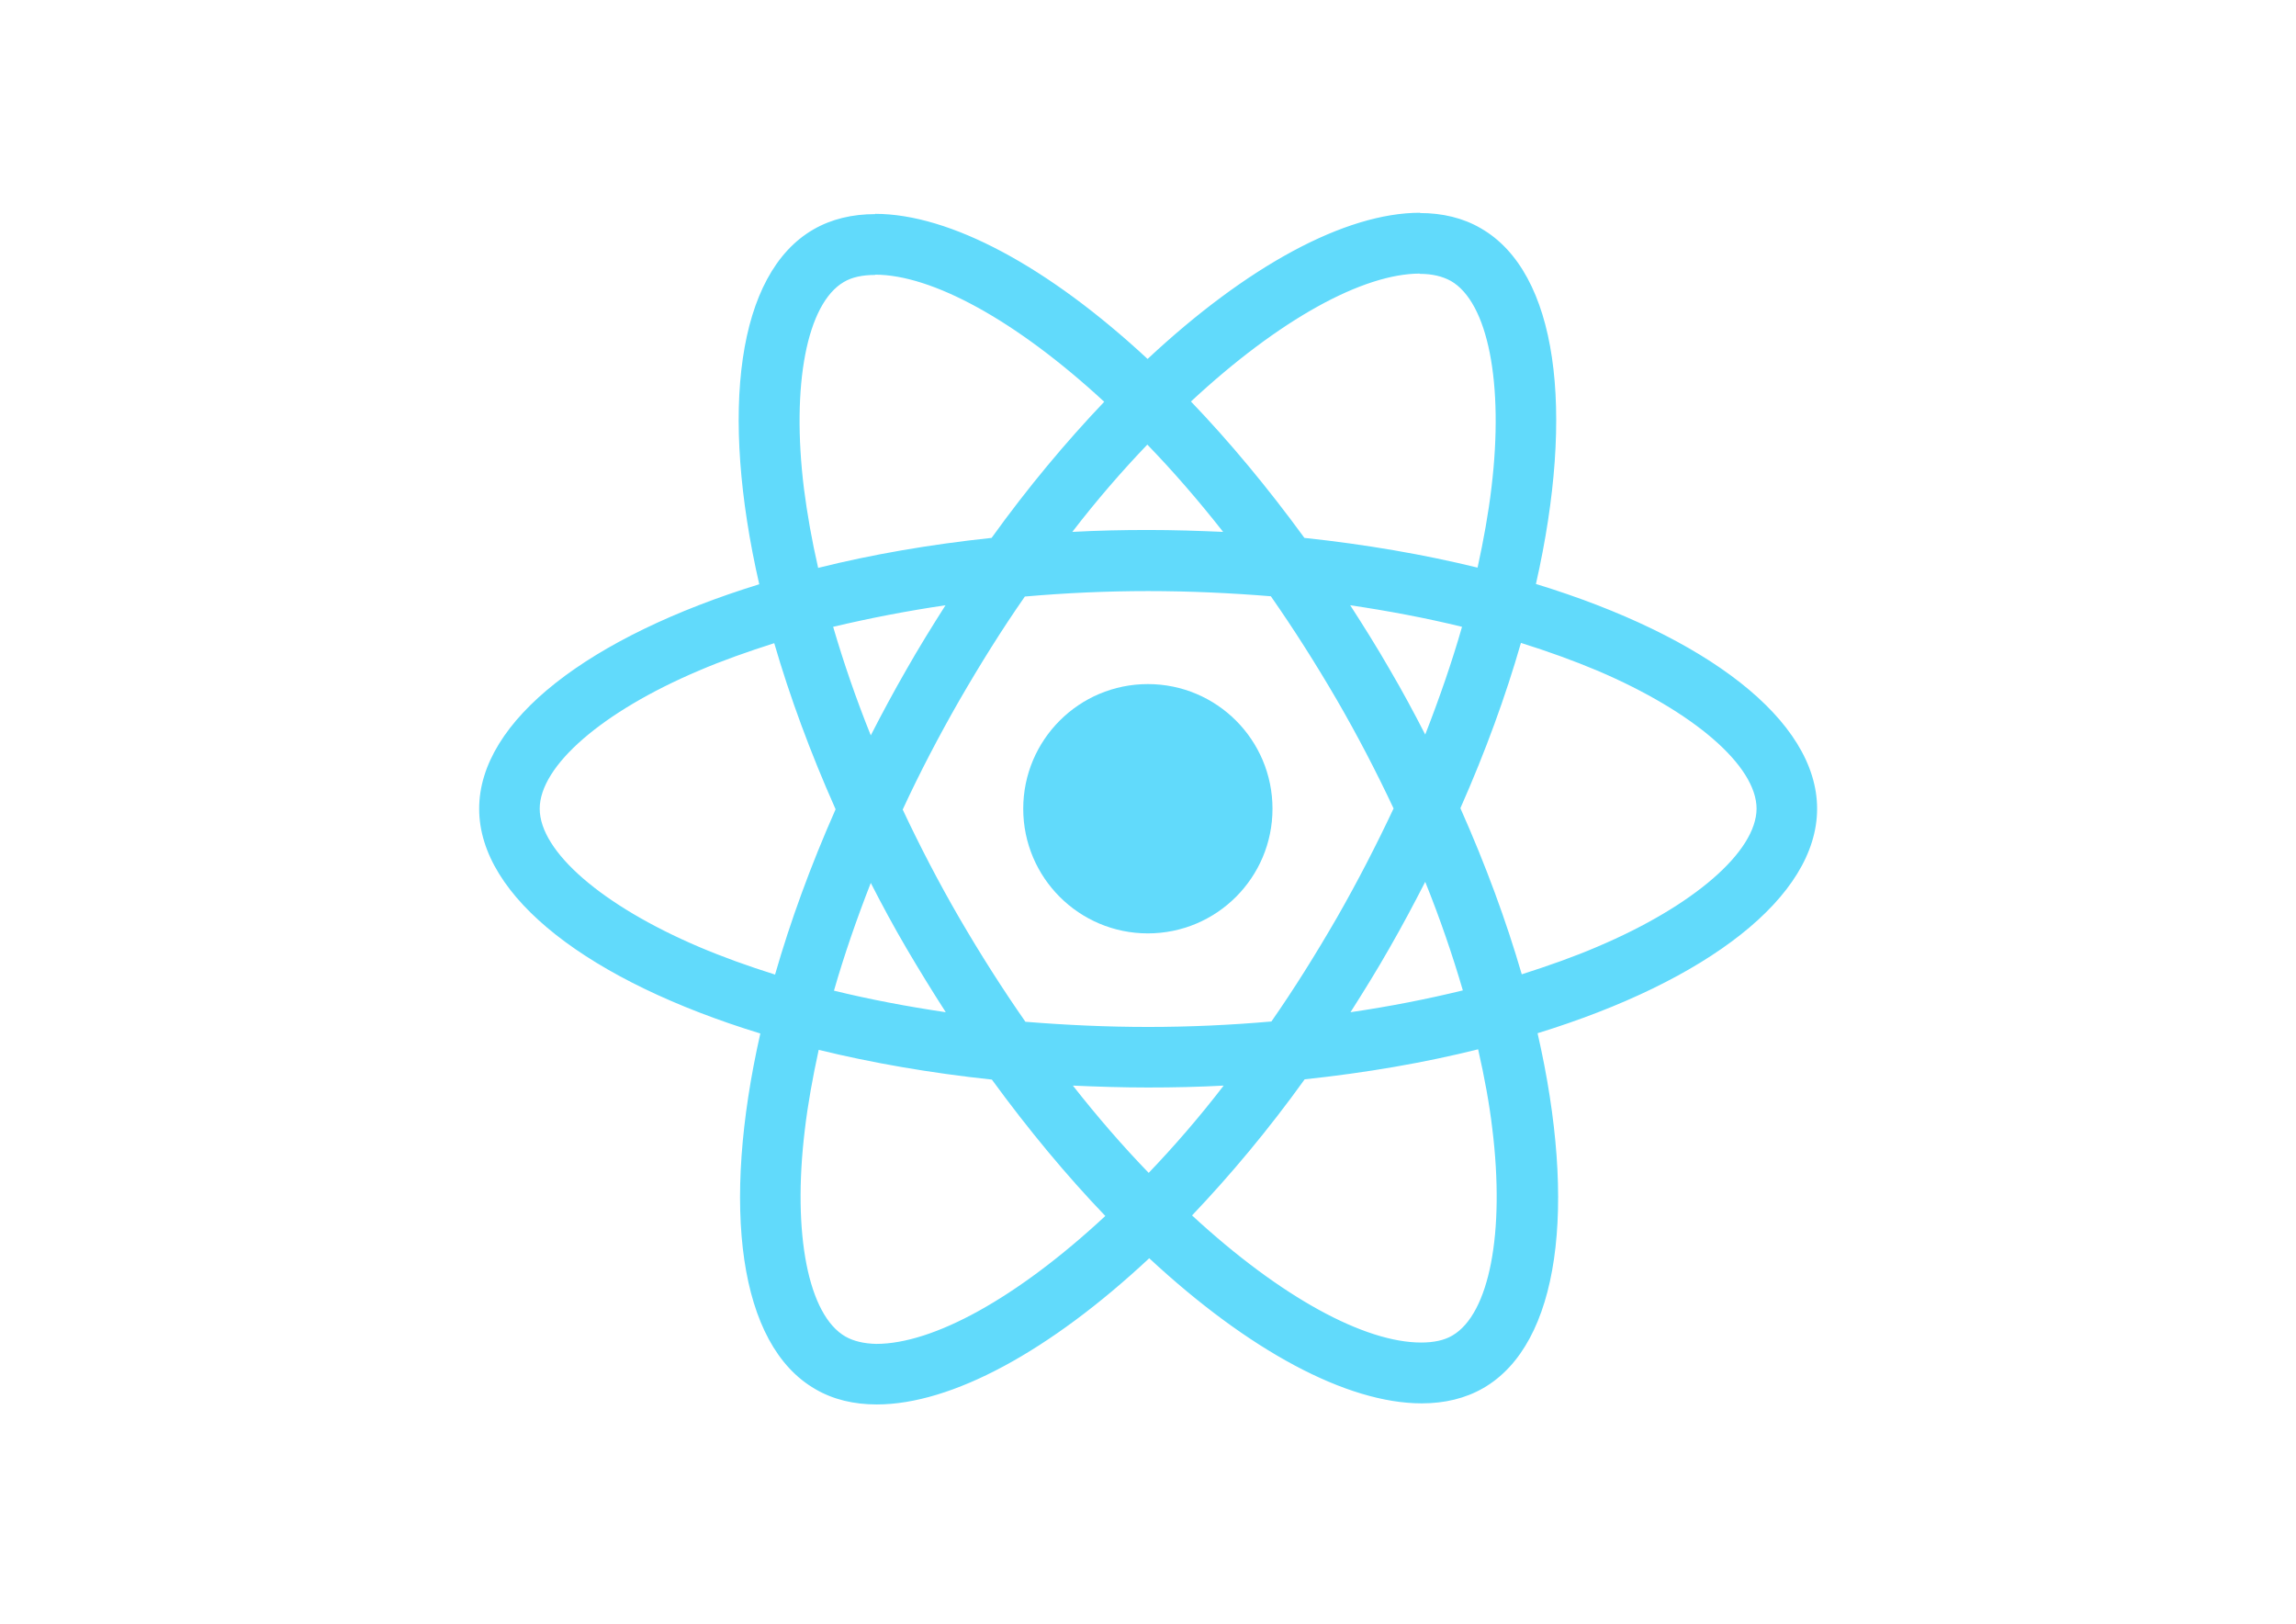
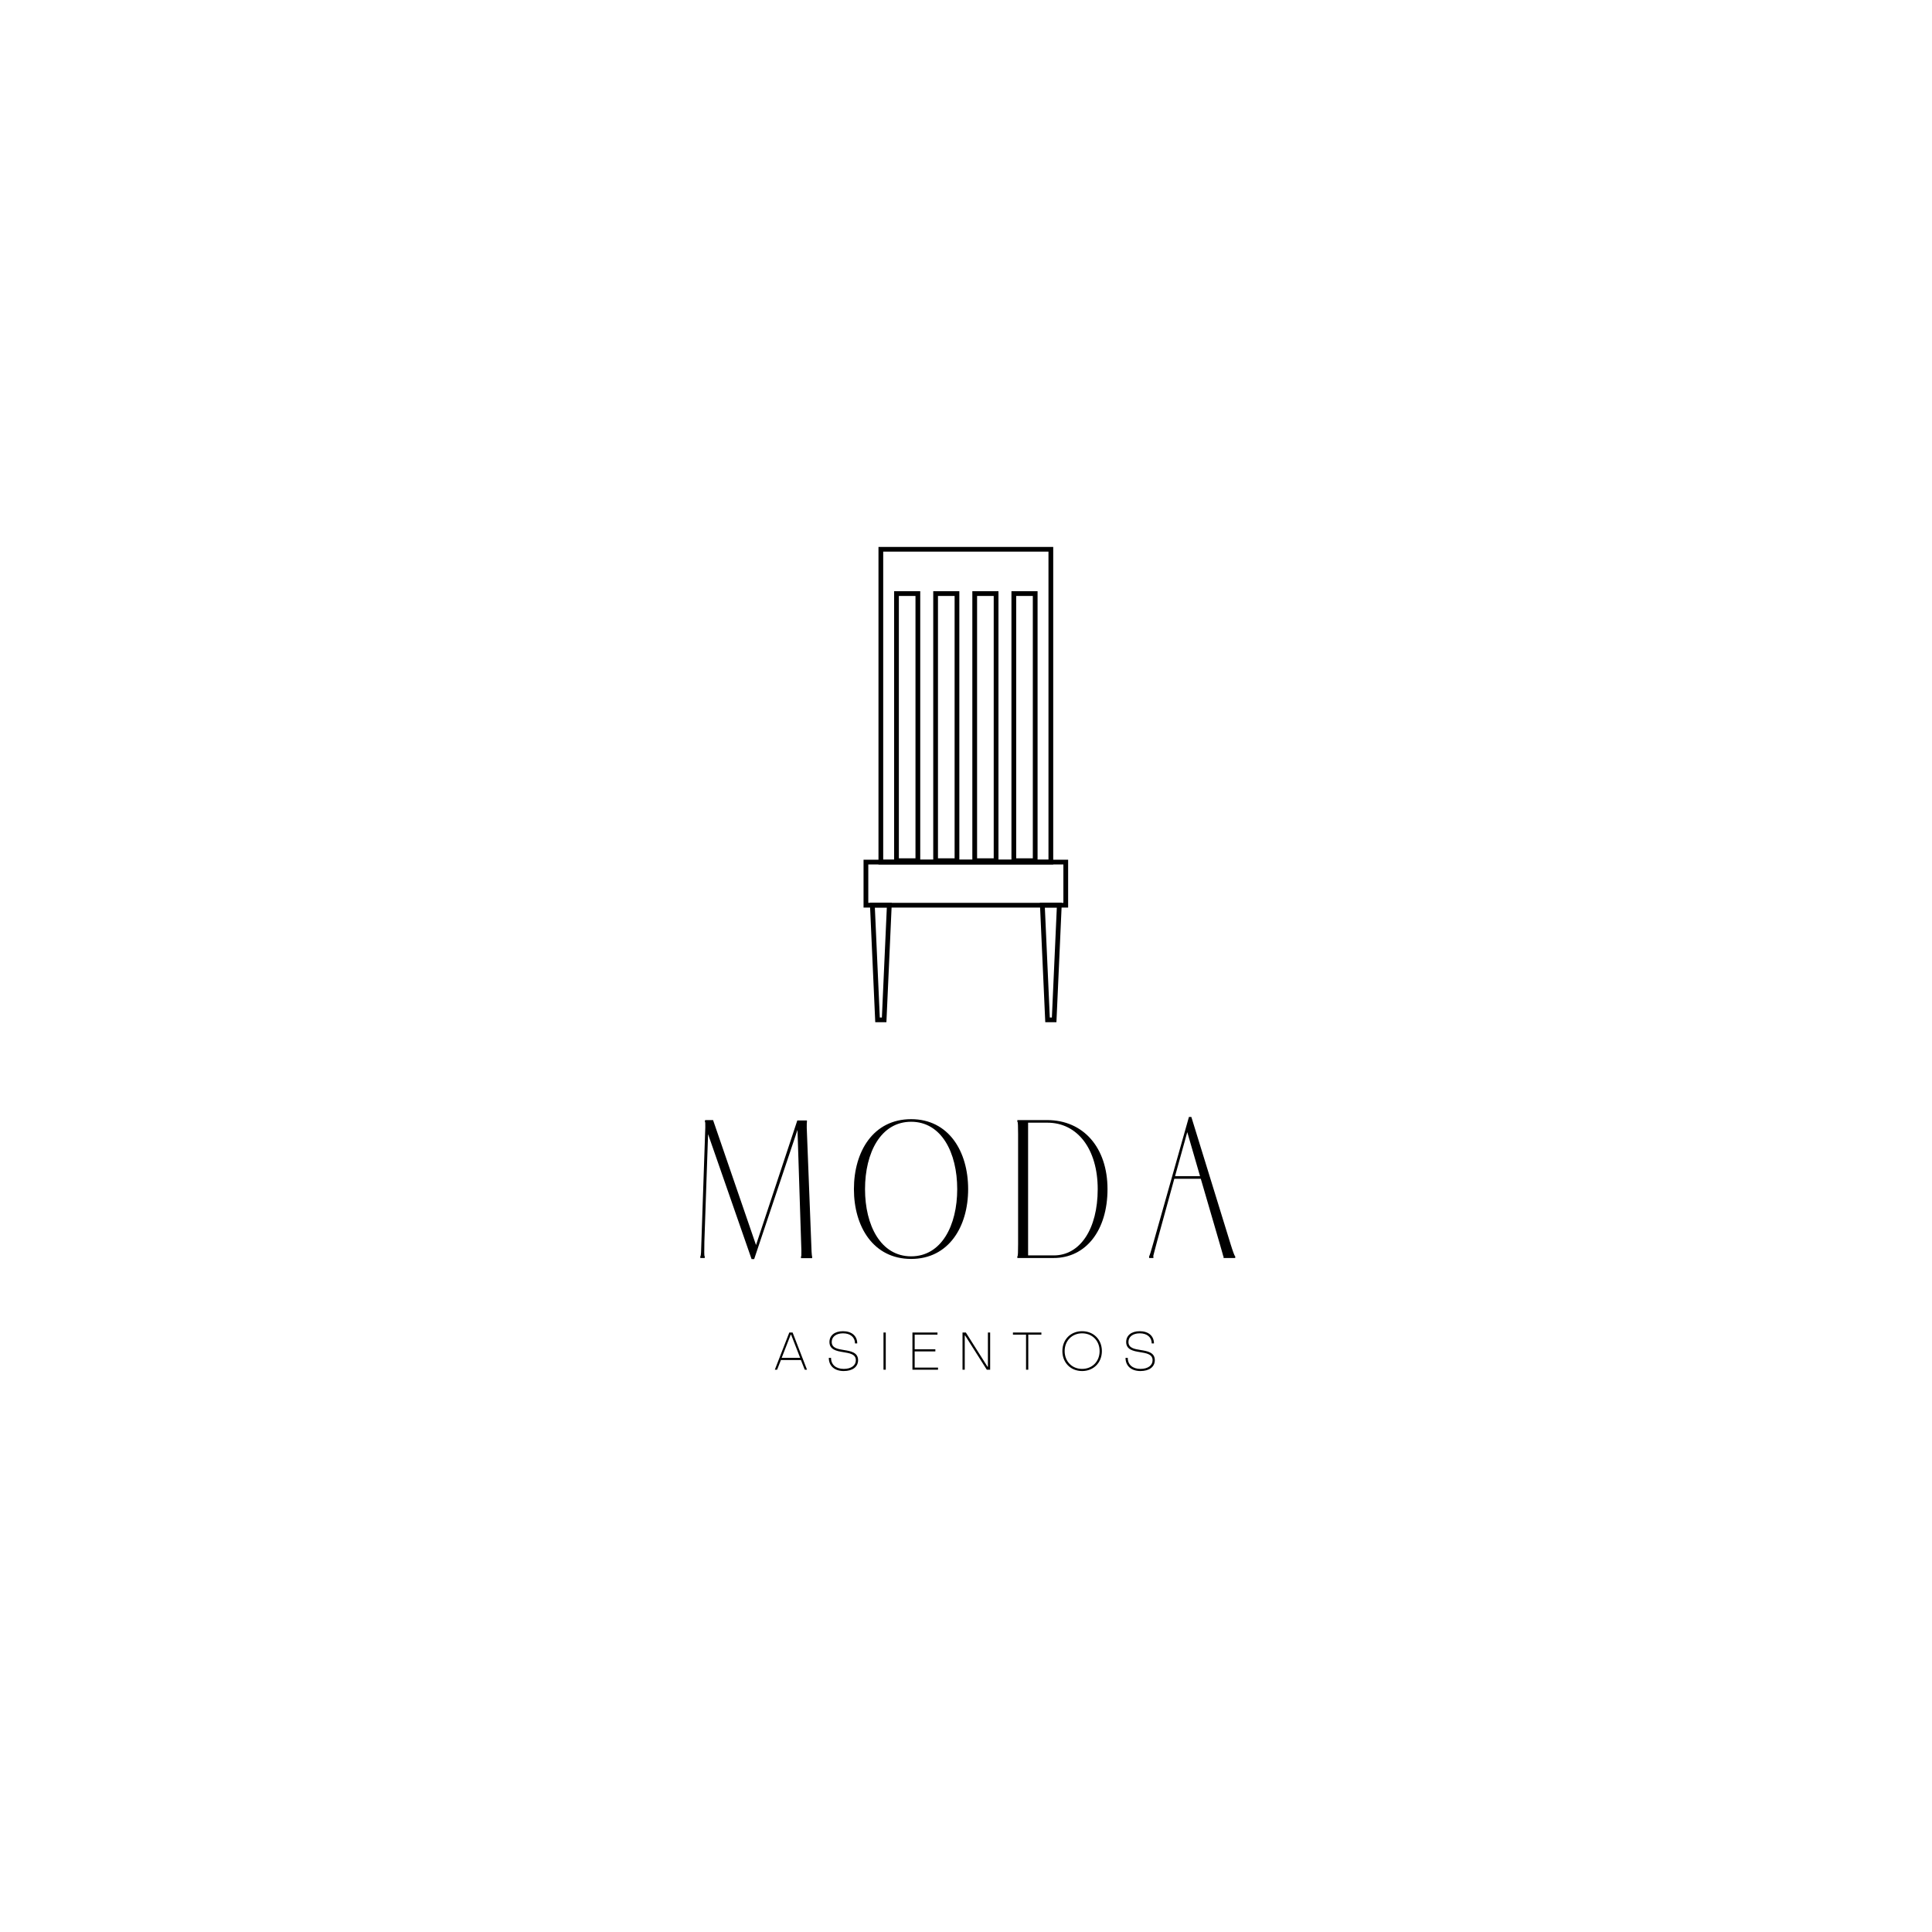
- <svg xmlns="http://www.w3.org/2000/svg" viewBox="0 0 841.9 595.3">
-   <g fill="#61DAFB">
-     <path d="M666.3 296.5c0-32.5-40.7-63.3-103.1-82.4 14.4-63.6 8-114.2-20.2-130.4-6.5-3.8-14.1-5.6-22.4-5.6v22.3c4.6 0 8.3.9 11.4 2.6 13.6 7.8 19.5 37.5 14.9 75.7-1.1 9.4-2.9 19.3-5.1 29.4-19.6-4.8-41-8.5-63.5-10.9-13.5-18.5-27.5-35.3-41.6-50 32.6-30.3 63.2-46.9 84-46.9V78c-27.5 0-63.5 19.6-99.9 53.6-36.4-33.8-72.4-53.2-99.9-53.2v22.3c20.7 0 51.4 16.5 84 46.6-14 14.7-28 31.4-41.3 49.9-22.6 2.4-44 6.1-63.6 11-2.3-10-4-19.7-5.2-29-4.7-38.2 1.1-67.9 14.6-75.8 3-1.8 6.9-2.6 11.5-2.6V78.5c-8.4 0-16 1.8-22.6 5.6-28.1 16.2-34.4 66.7-19.9 130.1-62.2 19.2-102.7 49.9-102.7 82.3 0 32.5 40.7 63.3 103.1 82.4-14.4 63.6-8 114.2 20.2 130.4 6.5 3.8 14.1 5.6 22.5 5.6 27.5 0 63.5-19.6 99.9-53.6 36.4 33.8 72.4 53.2 99.9 53.2 8.4 0 16-1.8 22.6-5.6 28.1-16.2 34.4-66.7 19.9-130.1 62-19.1 102.5-49.9 102.5-82.3zm-130.2-66.7c-3.7 12.9-8.3 26.2-13.5 39.5-4.1-8-8.4-16-13.1-24-4.6-8-9.5-15.8-14.4-23.4 14.2 2.1 27.9 4.7 41 7.9zm-45.8 106.5c-7.8 13.5-15.8 26.3-24.1 38.2-14.9 1.3-30 2-45.2 2-15.1 0-30.2-.7-45-1.9-8.3-11.9-16.4-24.6-24.2-38-7.6-13.1-14.5-26.4-20.8-39.8 6.2-13.4 13.2-26.8 20.7-39.9 7.8-13.5 15.8-26.3 24.1-38.2 14.9-1.3 30-2 45.2-2 15.1 0 30.2.7 45 1.9 8.3 11.9 16.4 24.6 24.2 38 7.6 13.1 14.5 26.4 20.8 39.8-6.3 13.4-13.2 26.8-20.7 39.9zm32.3-13c5.4 13.4 10 26.8 13.8 39.8-13.1 3.2-26.9 5.9-41.2 8 4.9-7.7 9.8-15.6 14.4-23.7 4.6-8 8.9-16.1 13-24.1zM421.2 430c-9.3-9.6-18.6-20.3-27.8-32 9 .4 18.2.7 27.5.7 9.4 0 18.7-.2 27.8-.7-9 11.7-18.3 22.4-27.5 32zm-74.4-58.9c-14.2-2.1-27.9-4.7-41-7.9 3.7-12.9 8.3-26.2 13.5-39.5 4.1 8 8.4 16 13.1 24 4.7 8 9.5 15.8 14.4 23.4zM420.7 163c9.3 9.6 18.6 20.3 27.8 32-9-.4-18.2-.7-27.5-.7-9.4 0-18.7.2-27.8.7 9-11.7 18.3-22.4 27.5-32zm-74 58.9c-4.9 7.7-9.8 15.6-14.4 23.7-4.6 8-8.9 16-13 24-5.4-13.4-10-26.8-13.8-39.8 13.1-3.1 26.9-5.8 41.2-7.9zm-90.5 125.2c-35.4-15.1-58.3-34.9-58.3-50.6 0-15.7 22.9-35.6 58.3-50.6 8.6-3.7 18-7 27.7-10.1 5.7 19.6 13.2 40 22.5 60.9-9.2 20.8-16.6 41.1-22.2 60.6-9.9-3.1-19.3-6.5-28-10.2zM310 490c-13.6-7.8-19.5-37.5-14.9-75.7 1.1-9.4 2.9-19.3 5.1-29.4 19.6 4.8 41 8.5 63.5 10.9 13.5 18.5 27.5 35.3 41.6 50-32.6 30.3-63.2 46.9-84 46.9-4.5-.1-8.3-1-11.3-2.7zm237.2-76.2c4.7 38.2-1.1 67.9-14.6 75.8-3 1.8-6.9 2.6-11.5 2.6-20.7 0-51.4-16.5-84-46.6 14-14.7 28-31.4 41.3-49.9 22.6-2.4 44-6.1 63.6-11 2.3 10.1 4.1 19.8 5.2 29.1zm38.5-66.7c-8.6 3.7-18 7-27.7 10.1-5.7-19.6-13.2-40-22.5-60.9 9.2-20.8 16.6-41.1 22.2-60.6 9.9 3.1 19.3 6.5 28.1 10.2 35.4 15.1 58.3 34.9 58.3 50.6-.1 15.7-23 35.6-58.4 50.6zM320.8 78.4z" />
-     <circle cx="420.9" cy="296.5" r="45.7" />
-     <path d="M520.5 78.1z" />
+ <svg xmlns="http://www.w3.org/2000/svg" xmlns:xlink="http://www.w3.org/1999/xlink" width="375pt" height="375pt" viewBox="0 0 375 375" version="1.2">
+   <defs>
+     <g>
+       <symbol overflow="visible" id="glyph0-0">
+         <path style="stroke:none;" d="M 2.047 -0.359 L 2.012 -0.359 C 1.941 -0.359 1.941 -1.473 1.977 -3.16 L 2.695 -24.039 L 11.141 0.215 L 11.641 0.215 L 20.051 -24.867 L 20.805 -1.473 C 20.805 -0.754 20.805 -0.324 20.77 -0.324 L 20.734 -0.324 L 20.734 0.035 L 22.891 0.035 L 22.891 -0.324 C 22.852 -0.324 22.816 -0.684 22.781 -1.293 L 21.848 -25.262 C 21.848 -25.945 21.848 -26.34 21.883 -26.34 L 21.883 -26.699 L 20.016 -26.699 L 12 -2.516 L 3.664 -26.77 L 2.191 -26.77 L 2.191 -26.734 L 2.086 -26.734 L 2.086 -26.375 L 2.121 -26.375 C 2.156 -26.375 2.156 -25.98 2.156 -25.332 L 1.328 -1.043 C 1.293 -0.609 1.258 -0.359 1.223 -0.359 L 1.188 -0.359 L 1.188 0 L 2.047 0 Z M 2.047 -0.359 " />
+       </symbol>
+       <symbol overflow="visible" id="glyph0-1">
+         <path style="stroke:none;" d="M 13.332 -26.949 C 6 -26.949 2.227 -20.695 2.227 -13.367 C 2.227 -6.074 6 0.18 13.332 0.18 C 20.625 0.18 24.398 -6.074 24.398 -13.367 C 24.398 -20.695 20.625 -26.949 13.332 -26.949 Z M 13.332 -26.445 C 19.223 -26.445 22.277 -20.445 22.277 -13.367 C 22.277 -6.324 19.223 -0.324 13.332 -0.324 C 7.438 -0.324 4.383 -6.324 4.383 -13.367 C 4.383 -20.445 7.438 -26.445 13.332 -26.445 Z M 13.332 -26.445 " />
+       </symbol>
+       <symbol overflow="visible" id="glyph0-2">
+         <path style="stroke:none;" d="M 19.367 -13.367 C 19.367 -21.414 14.695 -26.77 7.652 -26.77 L 1.867 -26.77 L 1.867 -26.41 L 1.906 -26.41 C 1.977 -26.41 2.012 -25.477 2.012 -24.074 L 2.012 -2.695 C 2.012 -1.293 1.977 -0.359 1.906 -0.359 L 1.867 -0.359 L 1.867 0 L 8.91 0 C 15.164 0 19.367 -5.355 19.367 -13.367 Z M 17.465 -13.367 C 17.465 -5.641 14.051 -0.504 8.945 -0.504 L 3.953 -0.504 L 3.953 -26.266 L 7.691 -26.266 C 13.547 -26.266 17.465 -21.129 17.465 -13.367 Z M 17.465 -13.367 " />
+       </symbol>
+       <symbol overflow="visible" id="glyph1-0">
+         <path style="stroke:none;" d="M 14.121 -2.695 C 14.516 -1.293 14.805 -0.359 14.77 -0.359 L 14.805 -0.359 L 14.84 -0.25 L 14.84 0 L 17.105 0 L 17.105 -0.359 L 17.066 -0.359 C 16.996 -0.359 16.637 -1.293 16.207 -2.695 L 8.59 -27.379 L 8.121 -27.379 L 1.148 -2.695 C 0.754 -1.293 0.469 -0.359 0.395 -0.359 L 0.395 0 L 1.223 0 L 1.223 -0.359 L 1.188 -0.359 C 1.188 -0.359 1.473 -1.508 1.941 -3.234 L 5.281 -15.379 L 10.422 -15.379 Z M 7.797 -24.434 L 10.277 -15.883 L 5.426 -15.883 Z M 7.797 -24.434 " />
+       </symbol>
+       <symbol overflow="visible" id="glyph2-0">
+         <path style="stroke:none;" d="M 0.238 0 L 0.68 0 L 1.422 -1.883 L 5.301 -1.883 L 6.043 0 L 6.484 0 L 3.688 -7.219 L 3.047 -7.219 Z M 1.566 -2.297 L 3.324 -6.805 L 3.398 -6.805 L 5.156 -2.297 Z M 1.566 -2.297 " />
+       </symbol>
+       <symbol overflow="visible" id="glyph2-1">
+         <path style="stroke:none;" d="M 3.594 0.258 C 5.312 0.258 6.383 -0.555 6.383 -1.852 C 6.383 -3.375 4.93 -3.613 3.582 -3.828 C 2.387 -4.016 1.266 -4.223 1.266 -5.383 C 1.266 -6.363 2.09 -7.062 3.461 -7.062 C 4.879 -7.062 5.777 -6.312 5.785 -5.098 L 6.219 -5.105 C 6.207 -6.566 5.148 -7.473 3.449 -7.473 C 1.812 -7.473 0.824 -6.629 0.824 -5.375 C 0.824 -3.914 2.16 -3.625 3.461 -3.418 C 4.715 -3.211 5.949 -3.047 5.949 -1.832 C 5.949 -0.824 5.035 -0.156 3.602 -0.156 C 2.078 -0.156 1.133 -0.969 1.133 -2.305 L 0.699 -2.297 C 0.699 -0.73 1.82 0.258 3.594 0.258 Z M 3.594 0.258 " />
+       </symbol>
+       <symbol overflow="visible" id="glyph2-2">
+         <path style="stroke:none;" d="M 0.938 0 L 1.379 0 L 1.379 -7.219 L 0.938 -7.219 Z M 0.938 0 " />
+       </symbol>
+       <symbol overflow="visible" id="glyph2-3">
+         <path style="stroke:none;" d="M 0.945 0 L 5.91 0 L 5.91 -0.41 L 1.379 -0.41 L 1.379 -3.551 L 5.395 -3.551 L 5.395 -3.965 L 1.379 -3.965 L 1.379 -6.805 L 5.805 -6.805 L 5.805 -7.219 L 0.945 -7.219 Z M 0.945 0 " />
+       </symbol>
+       <symbol overflow="visible" id="glyph2-4">
+         <path style="stroke:none;" d="M 0.938 0 L 1.371 0 L 1.371 -6.641 L 1.441 -6.641 L 5.652 0 L 6.301 0 L 6.301 -7.219 L 5.867 -7.219 L 5.867 -0.566 L 5.797 -0.566 L 1.586 -7.219 L 0.938 -7.219 Z M 0.938 0 " />
+       </symbol>
+       <symbol overflow="visible" id="glyph2-5">
+         <path style="stroke:none;" d="M 2.738 0 L 3.172 0 L 3.172 -6.805 L 5.715 -6.805 L 5.715 -7.219 L 0.195 -7.219 L 0.195 -6.805 L 2.738 -6.805 Z M 2.738 0 " />
+       </symbol>
+       <symbol overflow="visible" id="glyph2-6">
+         <path style="stroke:none;" d="M 4.426 0.258 C 6.652 0.258 8.266 -1.371 8.266 -3.613 C 8.266 -5.859 6.652 -7.473 4.426 -7.473 C 2.203 -7.473 0.598 -5.859 0.598 -3.613 C 0.598 -1.371 2.203 0.258 4.426 0.258 Z M 4.426 -0.156 C 2.461 -0.156 1.039 -1.617 1.039 -3.613 C 1.039 -5.609 2.461 -7.062 4.426 -7.062 C 6.402 -7.062 7.824 -5.609 7.824 -3.613 C 7.824 -1.605 6.402 -0.156 4.426 -0.156 Z M 4.426 -0.156 " />
+       </symbol>
+     </g>
+     <clipPath id="clip1">
+       <path d="M 167.605 166 L 207.355 166 L 207.355 177 L 167.605 177 Z M 167.605 166 " />
+     </clipPath>
+     <clipPath id="clip2">
+       <path d="M 168 175 L 174 175 L 174 198.414 L 168 198.414 Z M 168 175 " />
+     </clipPath>
+     <clipPath id="clip3">
+       <path d="M 201 175 L 207 175 L 207 198.414 L 201 198.414 Z M 201 175 " />
+     </clipPath>
+     <clipPath id="clip4">
+       <path d="M 170 106.164 L 205 106.164 L 205 168 L 170 168 Z M 170 106.164 " />
+     </clipPath>
+   </defs>
+   <g id="surface1">
+     <g clip-path="url(#clip1)" clip-rule="nonzero">
+       <path style=" stroke:none;fill-rule:nonzero;fill:rgb(0%,0%,0%);fill-opacity:1;" d="M 168.535 175.242 L 206.402 175.242 L 206.402 167.789 L 168.535 167.789 Z M 207.324 176.164 L 167.613 176.164 L 167.613 166.867 L 207.324 166.867 L 207.324 176.164 " />
+     </g>
+     <g clip-path="url(#clip2)" clip-rule="nonzero">
+       <path style=" stroke:none;fill-rule:nonzero;fill:rgb(0%,0%,0%);fill-opacity:1;" d="M 170.77 197.496 L 171.172 197.496 L 172.133 176.137 L 169.809 176.137 Z M 172.051 198.414 L 169.887 198.414 L 168.844 175.215 L 173.098 175.215 L 172.051 198.414 " />
+     </g>
+     <g clip-path="url(#clip3)" clip-rule="nonzero">
+       <path style=" stroke:none;fill-rule:nonzero;fill:rgb(0%,0%,0%);fill-opacity:1;" d="M 203.766 197.496 L 204.168 197.496 L 205.129 176.137 L 202.805 176.137 Z M 205.051 198.414 L 202.887 198.414 L 201.84 175.215 L 206.094 175.215 L 205.051 198.414 " />
+     </g>
+     <g clip-path="url(#clip4)" clip-rule="nonzero">
+       <path style=" stroke:none;fill-rule:nonzero;fill:rgb(0%,0%,0%);fill-opacity:1;" d="M 171.43 166.867 L 203.508 166.867 L 203.508 107.074 L 171.43 107.074 Z M 204.43 167.789 L 170.512 167.789 L 170.512 106.156 L 204.43 106.156 L 204.43 167.789 " />
+     </g>
+     <path style=" stroke:none;fill-rule:nonzero;fill:rgb(0%,0%,0%);fill-opacity:1;" d="M 174.469 166.598 L 177.695 166.598 L 177.695 115.676 L 174.469 115.676 Z M 178.617 167.516 L 173.547 167.516 L 173.547 114.754 L 178.617 114.754 L 178.617 167.516 " />
+     <path style=" stroke:none;fill-rule:nonzero;fill:rgb(0%,0%,0%);fill-opacity:1;" d="M 182.059 166.598 L 185.289 166.598 L 185.289 115.676 L 182.059 115.676 Z M 186.207 167.516 L 181.141 167.516 L 181.141 114.754 L 186.207 114.754 L 186.207 167.516 " />
+     <path style=" stroke:none;fill-rule:nonzero;fill:rgb(0%,0%,0%);fill-opacity:1;" d="M 189.652 166.598 L 192.879 166.598 L 192.879 115.676 L 189.652 115.676 Z M 193.801 167.516 L 188.73 167.516 L 188.73 114.754 L 193.801 114.754 L 193.801 167.516 " />
+     <path style=" stroke:none;fill-rule:nonzero;fill:rgb(0%,0%,0%);fill-opacity:1;" d="M 197.242 166.598 L 200.469 166.598 L 200.469 115.676 L 197.242 115.676 Z M 201.391 167.516 L 196.32 167.516 L 196.32 114.754 L 201.391 114.754 L 201.391 167.516 " />
+     <g style="fill:rgb(0%,0%,0%);fill-opacity:1;">
+       <use xlink:href="#glyph0-0" x="134.742" y="244.178" />
+     </g>
+     <g style="fill:rgb(0%,0%,0%);fill-opacity:1;">
+       <use xlink:href="#glyph0-1" x="163.518" y="244.178" />
+     </g>
+     <g style="fill:rgb(0%,0%,0%);fill-opacity:1;">
+       <use xlink:href="#glyph0-2" x="195.6" y="244.178" />
+     </g>
+     <g style="fill:rgb(0%,0%,0%);fill-opacity:1;">
+       <use xlink:href="#glyph1-0" x="222.651" y="244.178" />
+     </g>
+     <g style="fill:rgb(0%,0%,0%);fill-opacity:1;">
+       <use xlink:href="#glyph2-0" x="150.156" y="265.859" />
+     </g>
+     <g style="fill:rgb(0%,0%,0%);fill-opacity:1;">
+       <use xlink:href="#glyph2-1" x="160.171" y="265.859" />
+     </g>
+     <g style="fill:rgb(0%,0%,0%);fill-opacity:1;">
+       <use xlink:href="#glyph2-2" x="170.547" y="265.859" />
+     </g>
+     <g style="fill:rgb(0%,0%,0%);fill-opacity:1;">
+       <use xlink:href="#glyph2-3" x="176.158" y="265.859" />
+     </g>
+     <g style="fill:rgb(0%,0%,0%);fill-opacity:1;">
+       <use xlink:href="#glyph2-4" x="185.886" y="265.859" />
+     </g>
+     <g style="fill:rgb(0%,0%,0%);fill-opacity:1;">
+       <use xlink:href="#glyph2-5" x="196.416" y="265.859" />
+     </g>
+     <g style="fill:rgb(0%,0%,0%);fill-opacity:1;">
+       <use xlink:href="#glyph2-6" x="205.609" y="265.859" />
+     </g>
+     <g style="fill:rgb(0%,0%,0%);fill-opacity:1;">
+       <use xlink:href="#glyph2-1" x="217.765" y="265.859" />
+     </g>
  </g>
</svg>
